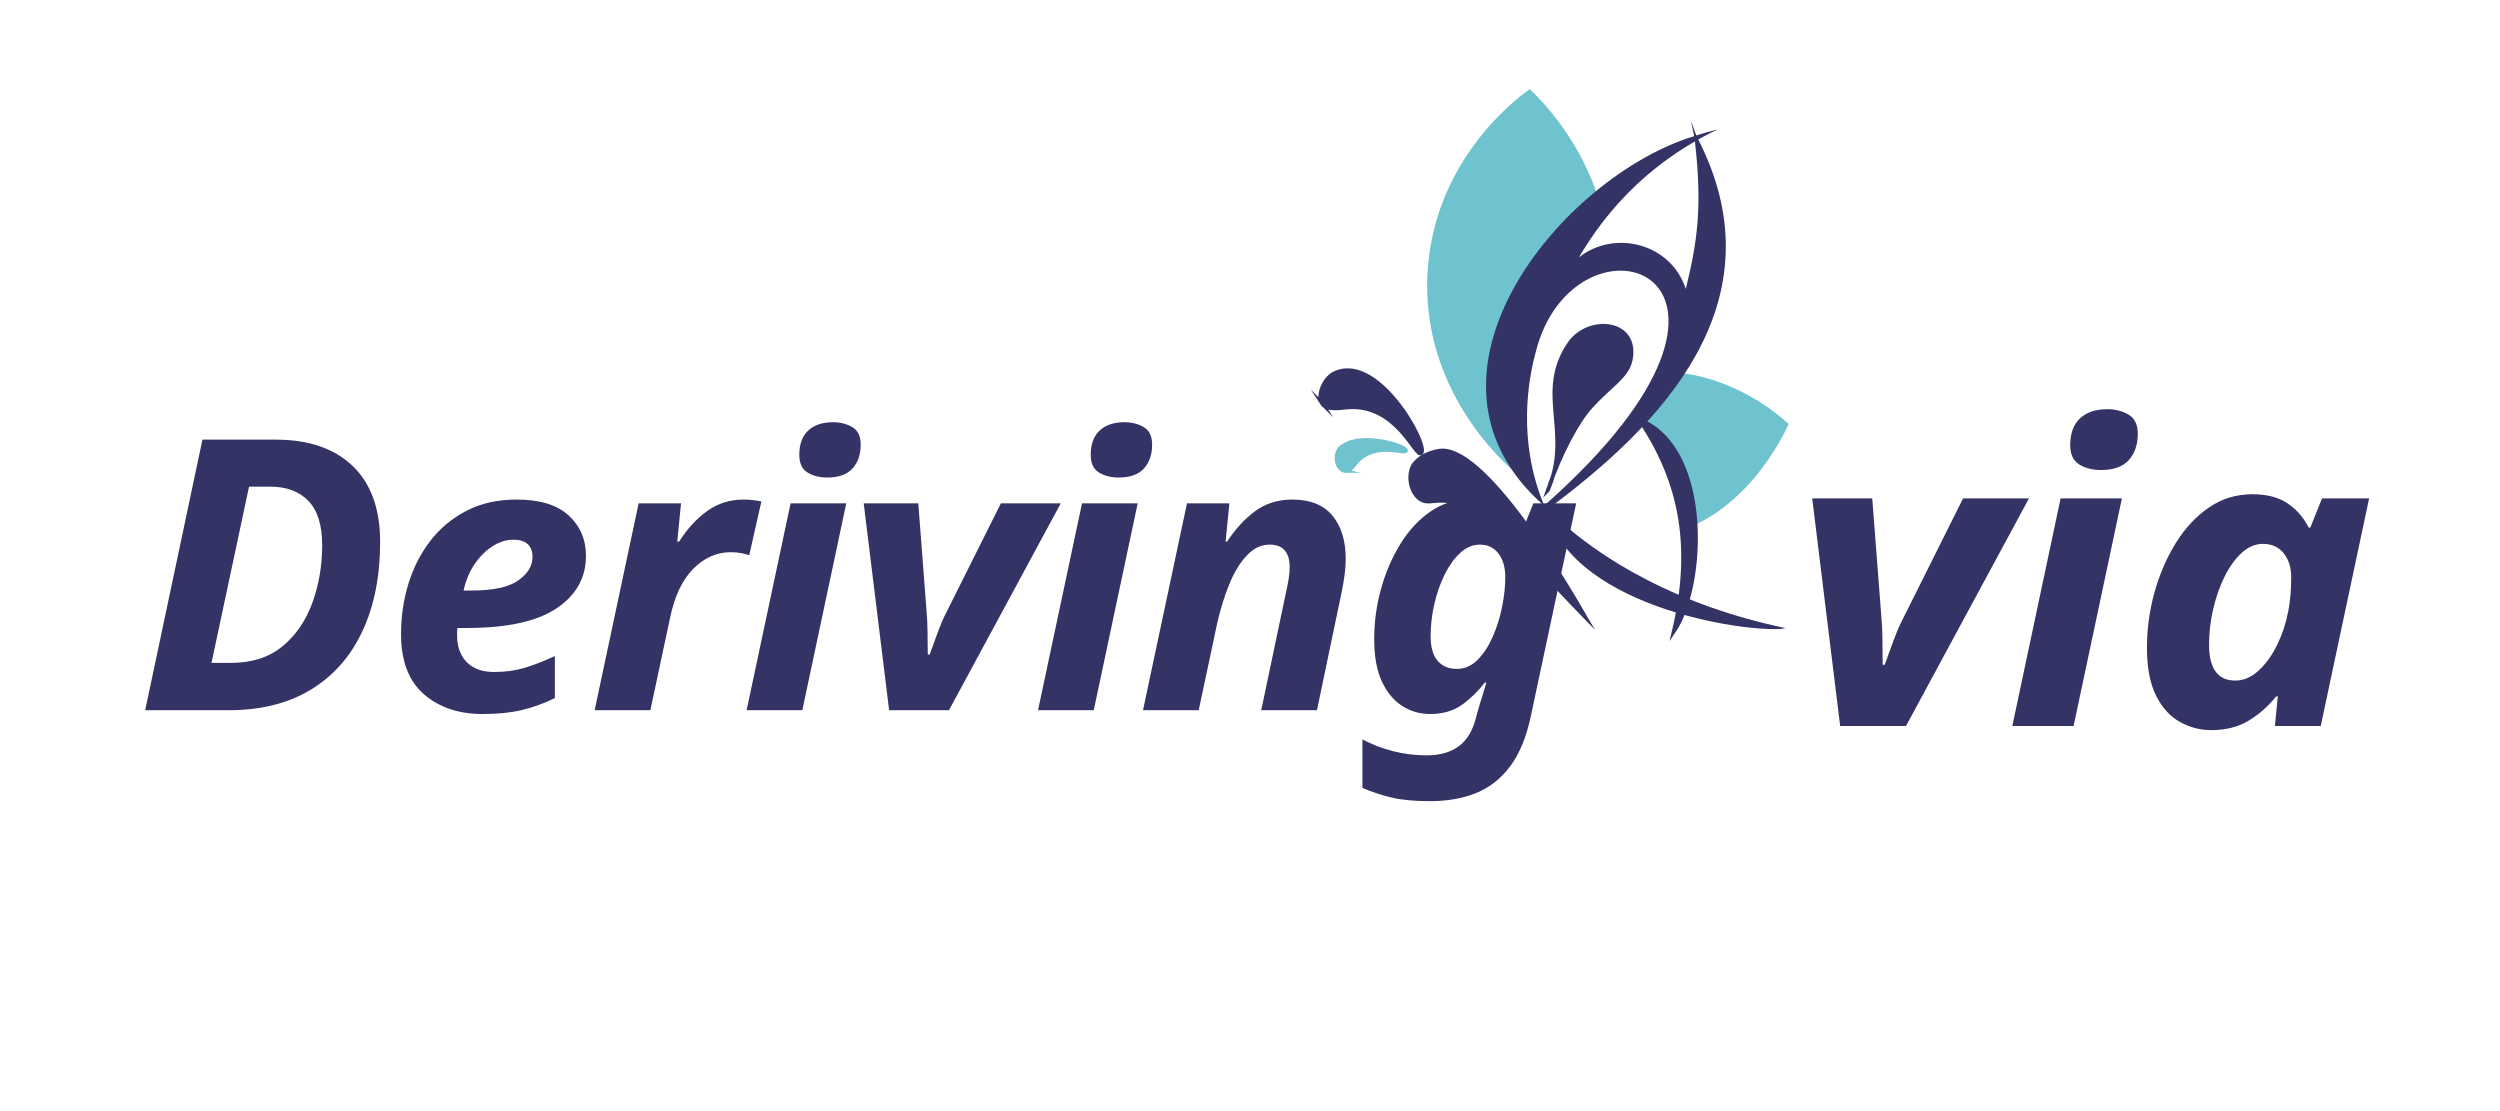
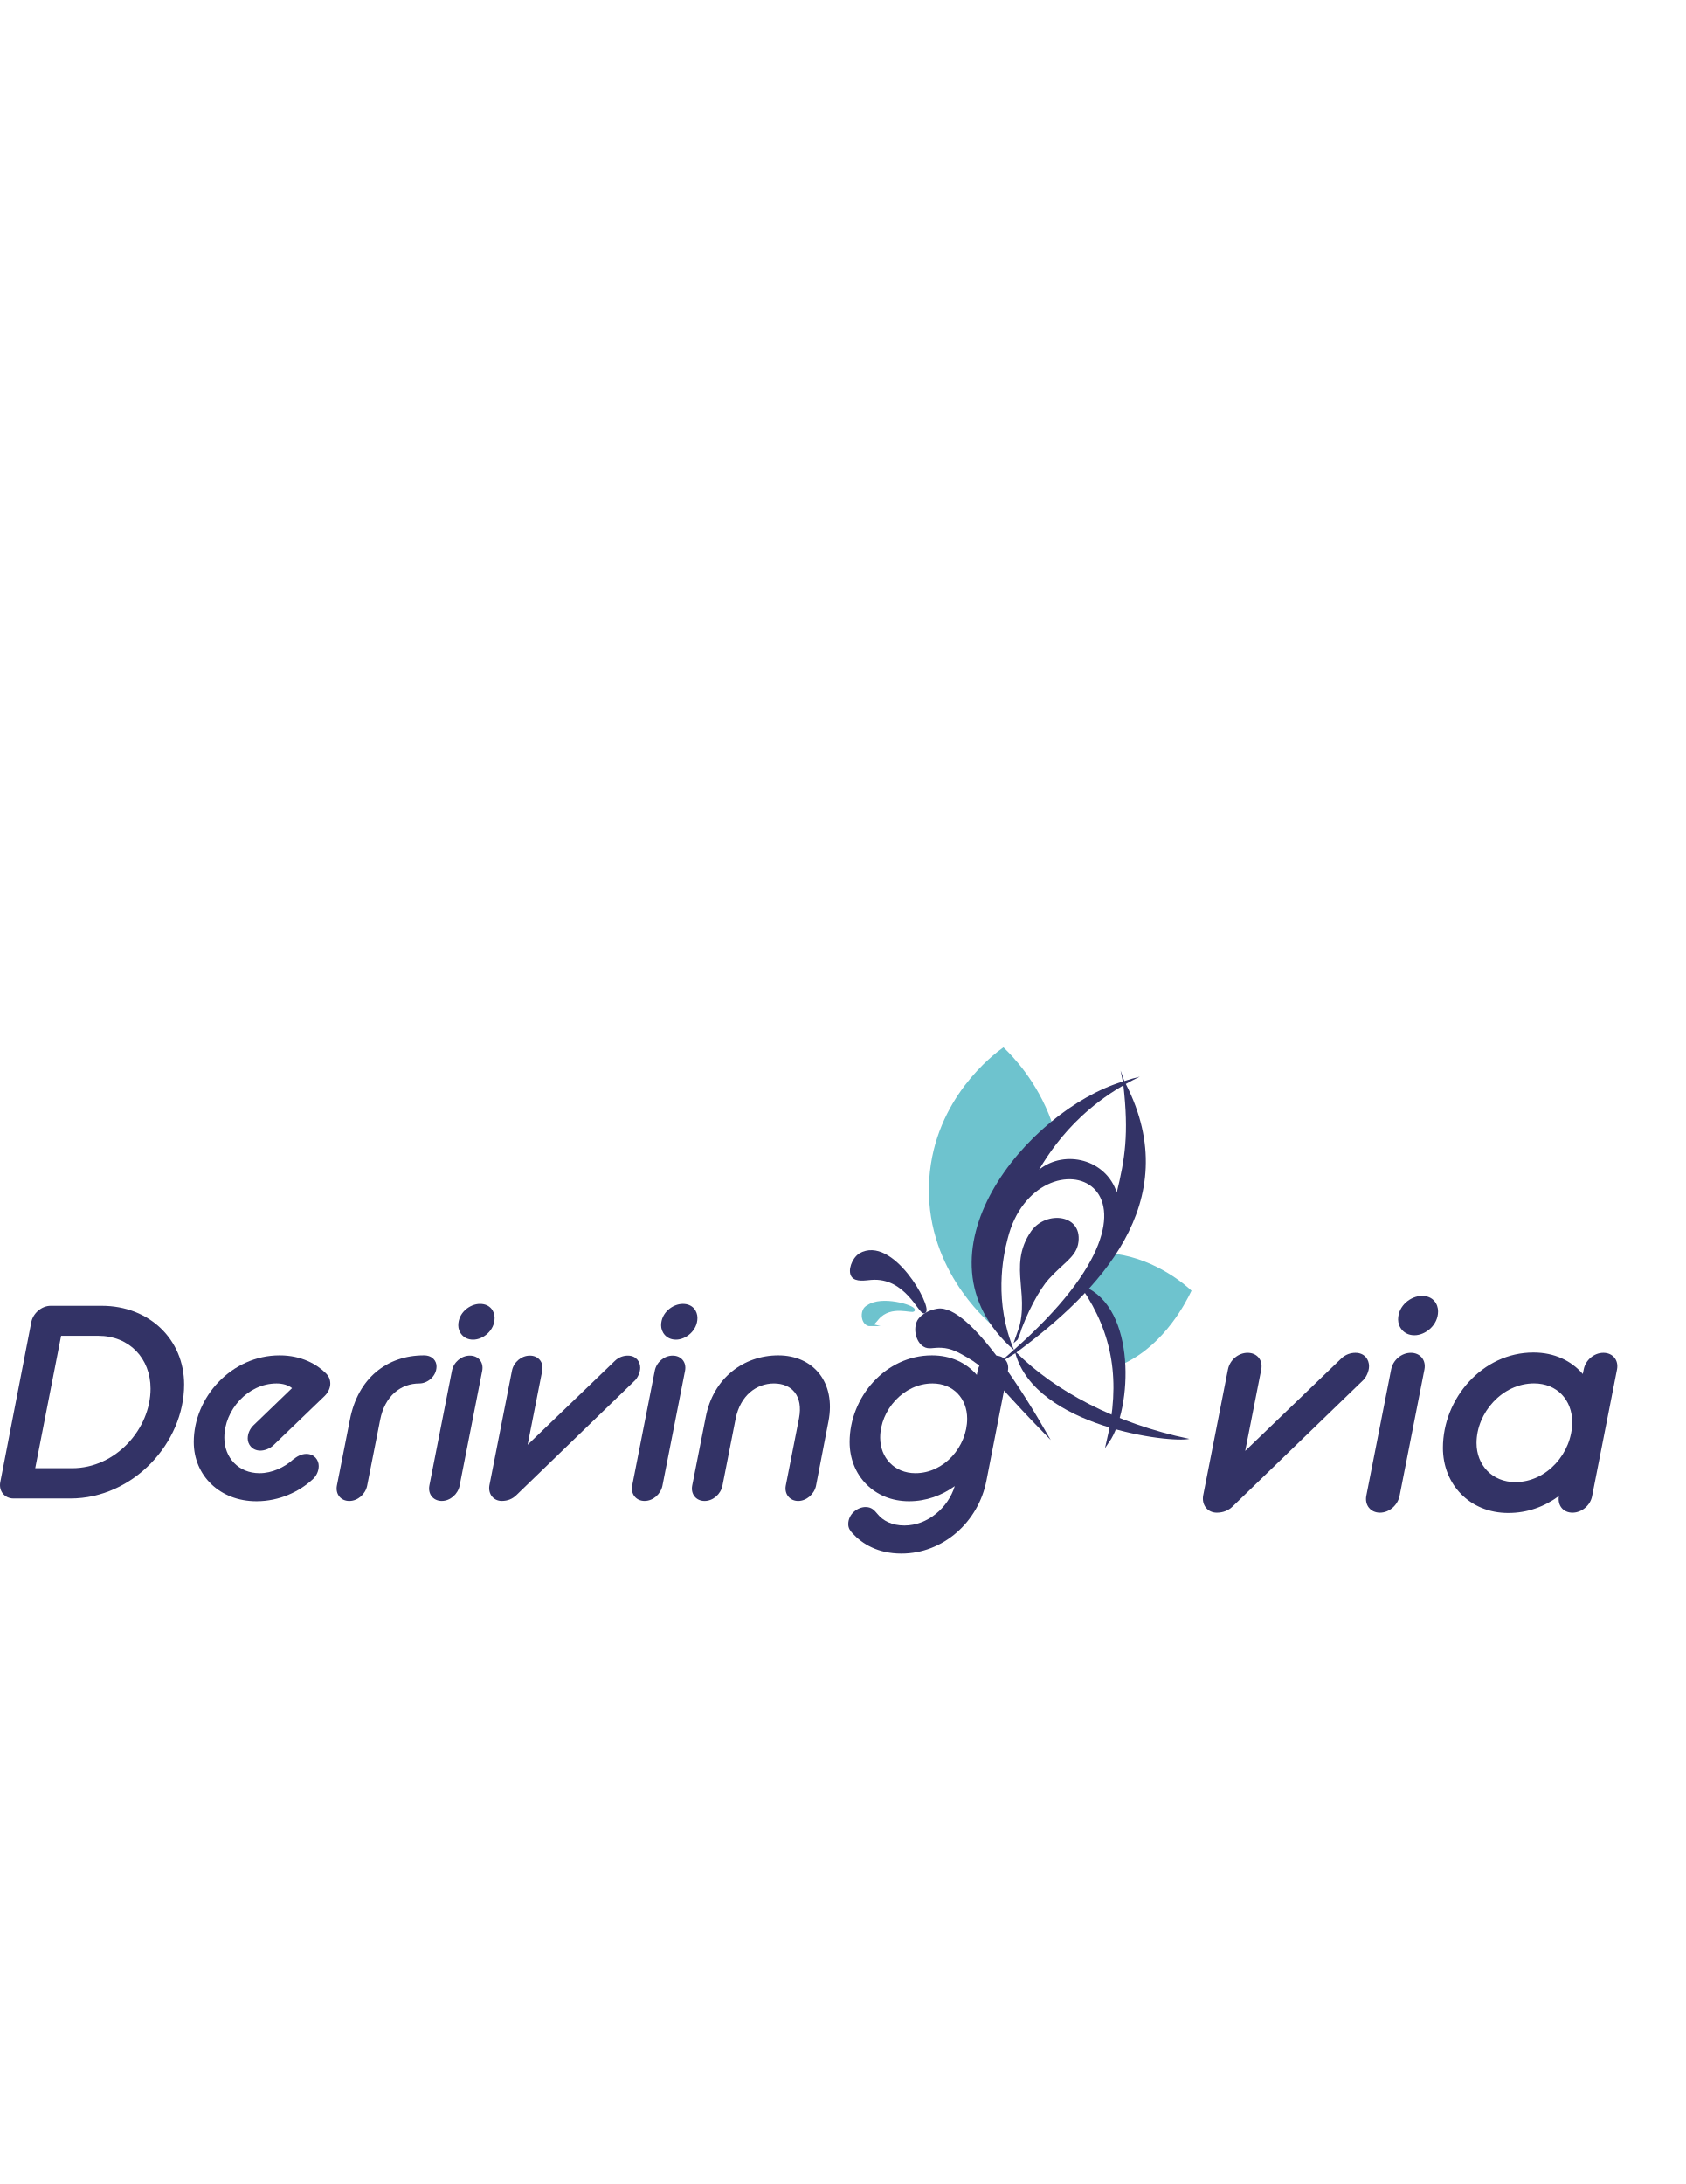
- <svg xmlns="http://www.w3.org/2000/svg" viewBox="0 0 659.72 292.97">
+ <svg xmlns="http://www.w3.org/2000/svg" viewBox="0 0 612.34 793.47">
  <defs>
    <style>
      .cls-1 {
        fill: none;
      }

      .cls-2 {
-         font-size: 110px;
+         stroke: #336;
      }

      .cls-2, .cls-3 {
-         font-family: BCAlphapipeTSB-BoldItalic, 'BC Alphapipe';
-         font-style: italic;
-         font-weight: 700;
-       }
- 
-       .cls-2, .cls-3, .cls-4, .cls-5 {
        fill: #336;
      }

-       .cls-3 {
-         font-size: 100px;
-         letter-spacing: -.02em;
+       .cls-2, .cls-4 {
+         stroke-miterlimit: 10;
      }

      .cls-4 {
-         stroke: #336;
-       }
- 
-       .cls-4, .cls-6 {
-         stroke-miterlimit: 10;
-       }
- 
-       .cls-6 {
        fill: #6ec3ce;
        stroke: #6ec3ce;
      }
    </style>
  </defs>
  <g id="_レイヤー_5のコピー_2" data-name="レイヤー 5のコピー 2">
-     <path class="cls-6" d="m471.41,112.03c-1.64,3.37-9.18,18.68-23.78,25.74-.11-1.46-.32-2.7-.72-4.51-.41-2.72-1.03-5.38-1.88-7.86-.18-.64-.4-1.21-.65-1.75-2.07-5.17-5.25-9.45-9.77-11.94,3.16-3.62,6.28-7.58,9.24-11.87.18-.27.36-.53.54-.8,14.89,2.1,25.3,11.41,27.02,12.99Z" />
+     <path class="cls-4" d="m432.29,469.03c-1.64,3.37-9.18,18.68-23.78,25.74-.11-1.46-.32-2.7-.72-4.51-.41-2.72-1.03-5.38-1.88-7.86-.18-.64-.4-1.21-.65-1.75-2.07-5.17-5.25-9.45-9.77-11.94,3.16-3.62,6.28-7.58,9.24-11.87.18-.27.36-.53.54-.8,14.89,2.1,25.3,11.41,27.02,12.99Z" />
  </g>
  <g id="_レイヤー_5のコピー" data-name="レイヤー 5のコピー">
-     <path class="cls-4" d="m441.68,166.68c8.27-12.02,9.87-48.33-9.04-55.91,11.33,16.74,14.22,34.12,9.04,55.91Z" />
+     <path class="cls-2" d="m402.56,523.68c8.27-12.02,9.87-48.33-9.04-55.91,11.33,16.74,14.22,34.12,9.04,55.91Z" />
    <g>
-       <path class="cls-4" d="m348.87,106.49c-1.19-1.85.1-5.86,2.67-7.67,11.67-6.75,25.79,19.06,23.49,20.8-1.55,1.12-6.5-13.17-19.43-12.11-2.07.17-5.54.83-6.74-1.03Z" />
-       <path class="cls-6" d="m354.81,124.27c-2.63-.63-2.83-5.56-.37-6.6,4.94-3.62,16.77-.01,16.58,1.26-.16,1.06-8.22-2.56-13.04,3.04-.77.9-1.9,2.54-3.18,2.3Z" />
-       <path class="cls-4" d="m374.84,131.77c-2.46-1.58-3.48-5.9-2-8.8,0,0,1.56-3.06,6.8-4,11.61-2.09,33.08,34.1,38.8,44-5.53-5.68-9.88-10.39-12.8-13.6-5.86-6.45-9.08-10.32-14.8-13.6-3.36-1.93-5.92-3.4-9.6-3.6-3.17-.18-4.65.73-6.4-.4Z" />
-       <path class="cls-6" d="m395.04,95.95c.85-13.63,11.56-30.66,21.35-41.07,1.44-1.53,2.89-2.95,4.32-4.27-5.24-14.64-14.36-23.84-17.07-26.45-2.94,2.11-24.47,18.11-26.4,47.2-2.08,31.38,20.46,50.85,22.8,52.8.5-.43,1.66-1.42,3.19-2.95-5.79-8.42-8.69-17.13-8.19-25.26Z" />
+       <path class="cls-2" d="m309.75,463.49c-1.19-1.85.1-5.86,2.67-7.67,11.67-6.75,25.79,19.06,23.49,20.8-1.55,1.12-6.5-13.17-19.43-12.11-2.07.17-5.54.83-6.74-1.03Z" />
+       <path class="cls-4" d="m315.69,481.27c-2.63-.63-2.83-5.56-.37-6.6,4.94-3.62,16.77-.01,16.58,1.26-.16,1.06-8.22-2.56-13.04,3.04-.77.9-1.9,2.54-3.18,2.3Z" />
+       <path class="cls-2" d="m335.72,488.77c-2.46-1.58-3.48-5.9-2-8.8,0,0,1.56-3.06,6.8-4,11.61-2.09,33.08,34.1,38.8,44-5.53-5.68-9.88-10.39-12.8-13.6-5.86-6.45-9.08-10.32-14.8-13.6-3.36-1.93-5.92-3.4-9.6-3.6-3.17-.18-4.65.73-6.4-.4Z" />
+       <path class="cls-4" d="m355.92,452.95c.85-13.63,11.56-30.66,21.35-41.07,1.44-1.53,2.89-2.95,4.32-4.27-5.24-14.64-14.36-23.84-17.07-26.45-2.94,2.11-24.47,18.11-26.4,47.2-2.08,31.38,20.46,50.85,22.8,52.8.5-.43,1.66-1.42,3.19-2.95-5.79-8.42-8.69-17.13-8.19-25.26Z" />
      <g>
-         <path class="cls-1" d="m430.56,64.1c7.26.94,12.08,6.48,14.29,12.15.65-2.44,1.04-4.2,1.17-4.79,1.75-8.11,3.17-19.8,1.25-34.14-6.74,3.9-11.76,8.01-15.23,11.25-7,6.53-11.85,13.35-15.4,19.37,3.15-2.12,8.16-4.57,13.92-3.83Z" />
-         <path class="cls-1" d="m422.19,118.71c2.55-2.79,3.84-4.18,4.97-5.6,5.82-7.24,9.71-14.68,12.37-21.04,1.11-4.39,1.98-10.45-1.51-15.46-.9-1.3-4.04-4.17-8-4.98-1.14-.23-3.81-1.26-9.27,1.24-6.36,2.92-9.86,7.67-11.83,10.12-1.51,3.26-2.66,6.16-3.68,9.97-1.85,6.88-4.97,23.13,2.26,40.45,3.29-3,8.36-7.79,14.69-14.71Z" />
-         <path class="cls-5" d="m408.38,134.38c29.51-21.82,61.79-54.37,39.77-97.57,1.6-.9,3.3-1.79,5.09-2.65-1.66.4-3.54.92-5.61,1.58-.29-.59-1.12-3.26-1.39-3.78.1.62.74,3.35.83,3.97-34.72,10.51-78.68,63.31-39.61,97.52-5.67,4.96-5.65,5.1.56,1.17,7.36,26.86,56.52,32.78,63.22,31.14-27.17-5.65-48.98-17.57-62.86-31.39Zm23.66-85.81c3.47-3.23,8.48-7.35,15.23-11.25,2.02,17.68.56,26.74-2.41,38.93-3.88-11.99-18.76-15.81-28.21-8.32,3.55-6.02,8.4-12.83,15.4-19.37Zm-26.8,44.4c10.21-40.96,72.15-21.34,2.26,40.45-7.23-17.32-4.11-33.57-2.26-40.45Z" />
+         <path class="cls-1" d="m391.44,421.1c7.26.94,12.08,6.48,14.29,12.15.65-2.44,1.04-4.2,1.17-4.79,1.75-8.11,3.17-19.8,1.25-34.14-6.74,3.9-11.76,8.01-15.23,11.25-7,6.53-11.85,13.35-15.4,19.37,3.15-2.12,8.16-4.57,13.92-3.83Z" />
+         <path class="cls-1" d="m383.07,475.71c2.55-2.79,3.84-4.18,4.97-5.6,5.82-7.24,9.71-14.68,12.37-21.04,1.11-4.39,1.98-10.45-1.51-15.46-.9-1.3-4.04-4.17-8-4.98-1.14-.23-3.81-1.26-9.27,1.24-6.36,2.92-9.86,7.67-11.83,10.12-1.51,3.26-2.66,6.16-3.68,9.97-1.85,6.88-4.97,23.13,2.26,40.45,3.29-3,8.36-7.79,14.69-14.71Z" />
+         <path class="cls-3" d="m369.26,491.38c29.51-21.82,61.79-54.37,39.77-97.57,1.6-.9,3.3-1.79,5.09-2.65-1.66.4-3.54.92-5.61,1.58-.29-.59-1.12-3.26-1.39-3.78.1.62.74,3.35.83,3.97-34.72,10.51-78.68,63.31-39.61,97.52-5.67,4.96-5.65,5.1.56,1.17,7.36,26.86,56.52,32.78,63.22,31.14-27.17-5.65-48.98-17.57-62.86-31.39Zm23.66-85.81c3.47-3.23,8.48-7.35,15.23-11.25,2.02,17.68.56,26.74-2.41,38.93-3.88-11.99-18.76-15.81-28.21-8.32,3.55-6.02,8.4-12.83,15.4-19.37Zm-26.8,44.4c10.21-40.96,72.15-21.34,2.26,40.45-7.23-17.32-4.11-33.57-2.26-40.45Z" />
      </g>
-       <path class="cls-4" d="m408.44,129.37c6.69-15.12-3.22-25.84,5.76-38.82,5.17-7.27,18.3-5.95,16.09,4.55-1.06,4.48-5.36,6.59-10.42,12.18-3.62,4-8.13,12.35-11.44,22.1Z" />
+       <path class="cls-2" d="m369.32,486.37c6.69-15.12-3.22-25.84,5.76-38.82,5.17-7.27,18.3-5.95,16.09,4.55-1.06,4.48-5.36,6.59-10.42,12.18-3.62,4-8.13,12.35-11.44,22.1Z" />
    </g>
  </g>
  <g id="Text">
-     <text class="cls-3" transform="translate(35.72 187.42)">
-       <tspan x="0" y="0">Deriving</tspan>
-     </text>
-     <text class="cls-2" transform="translate(472.72 191.58)">
-       <tspan x="0" y="0">via</tspan>
-     </text>
+     <g>
+       <path class="cls-3" d="m11.4,480.21c.7-3.2,3.8-5.8,7-5.8h18.6c17.2,0,29.9,12.2,29.9,28.6,0,21.2-18.5,41.4-41.3,41.4H4.9c-3.2,0-5.4-2.7-4.8-5.9l11.3-58.3Zm14.8,53.2c15.9,0,28.5-14.3,28.5-28.9,0-11-7.7-19.2-19-19.2h-13.5l-9.4,48.1h13.4Z" />
+       <path class="cls-3" d="m70.4,523.92c0-16.3,13.7-31.5,31.2-31.5,8,0,13.6,3.3,16.8,6.5,1.1,1.1,1.6,2.3,1.6,3.8,0,1.3-.6,3-2,4.4l-18.7,18c-1.3,1.2-3.2,1.9-4.7,1.9-3,0-4.6-2.3-4.6-4.4,0-1.8.8-3.5,2-4.7l14.1-13.6c-1.3-1.1-3.4-1.7-5.6-1.7-10.5,0-19,9.7-19,19.7,0,7.3,5.2,12.9,12.8,12.9,4.5,0,9-2.1,12.1-4.9,1.5-1.2,3.1-2.1,4.9-2.1,3,0,4.5,2.3,4.5,4.4,0,1.9-.9,3.8-2.5,5.1-4.5,4.1-11.7,7.7-20.1,7.7-13.4,0-22.8-9.4-22.8-21.5Z" />
+       <path class="cls-3" d="m127.1,515.92c2.9-15.3,13.6-23.5,26.9-23.5,3.2,0,4.6,2.1,4.6,4,0,3.7-3.4,6.2-6.2,6.2-6.8,0-12.6,4.5-14.3,13.3l-4.7,23.8c-.6,3.1-3.4,5.6-6.5,5.6s-5.1-2.5-4.5-5.6l4.7-23.8Z" />
+       <path class="cls-3" d="m164.2,498.01c.6-3.1,3.4-5.5,6.5-5.5s5.1,2.4,4.5,5.5l-8.2,41.7c-.6,3.1-3.4,5.6-6.5,5.6s-5.1-2.5-4.5-5.6l8.2-41.7Zm2.3-16.5c0-4.6,4.2-7.8,7.9-7.8s5.3,2.7,5.3,5.1c0,4.6-4.2,7.9-7.8,7.9s-5.4-2.8-5.4-5.2Z" />
+       <path class="cls-3" d="m186,498.01c.6-3.1,3.4-5.5,6.5-5.5s5.1,2.4,4.5,5.5l-5.3,26.9,31.6-30.4c1.5-1.5,3.3-2,4.8-2,3.1,0,4.5,2.3,4.5,4.4,0,1.8-1,3.7-1.9,4.6l-43,41.6c-1.5,1.5-3.3,2.2-5.4,2.2-3,0-5-2.5-4.5-5.6l8.2-41.7Z" />
+       <path class="cls-3" d="m237.89,498.01c.6-3.1,3.4-5.5,6.5-5.5s5.1,2.4,4.5,5.5l-8.2,41.7c-.6,3.1-3.4,5.6-6.5,5.6s-5.1-2.5-4.5-5.6l8.2-41.7Zm2.3-16.5c0-4.6,4.2-7.8,7.9-7.8s5.3,2.7,5.3,5.1c0,4.6-4.2,7.9-7.8,7.9s-5.4-2.8-5.4-5.2Z" />
+       <path class="cls-3" d="m256.39,514.92c2.7-14.3,13.8-22.5,26.4-22.5s21,9.7,18.2,24l-4.5,23.3c-.6,3.1-3.5,5.6-6.5,5.6s-5.1-2.5-4.5-5.6l4.8-24.4c1.6-8.3-2.7-12.7-9.1-12.7s-12.2,4.4-13.9,12.7l-4.8,24.4c-.6,3.1-3.4,5.6-6.5,5.6s-5.1-2.5-4.5-5.6l4.9-24.8Z" />
+       <path class="cls-3" d="m308.69,523.92c0-16.3,13-31.5,29.9-31.5,6.9,0,12.5,2.7,16.3,7.1l.3-1.5c.6-3.1,3.4-5.5,6.5-5.5s5.1,2.4,4.5,5.5l-7.8,39.9c-2.9,15-15.7,26.5-30.9,26.5-8.5,0-14.2-3.5-17.7-7.3-.9-1-1.6-1.9-1.6-3.4,0-3.7,3.4-6.2,6.3-6.2,2.2,0,3.2,1.2,4.3,2.5,2,2.5,5.3,4.2,9.8,4.2,8.4,0,15.9-6.4,18.3-14.3-4.7,3.4-10.4,5.5-16.6,5.5-12.8,0-21.6-9.5-21.6-21.5Zm42.7-8.5c0-7.3-5-12.8-12.6-12.8-10.5,0-19,9.7-19,19.7,0,7.3,5.2,12.9,12.8,12.9,10.5,0,18.8-9.7,18.8-19.8Z" />
+     </g>
+     <g>
+       <path class="cls-3" d="m446.14,497.54c.66-3.41,3.74-6.05,7.15-6.05s5.61,2.64,4.95,6.05l-5.83,29.59,34.76-33.44c1.65-1.65,3.63-2.2,5.28-2.2,3.41,0,4.95,2.53,4.95,4.84,0,1.98-1.1,4.07-2.09,5.06l-47.3,45.76c-1.65,1.65-3.63,2.42-5.94,2.42-3.3,0-5.5-2.75-4.95-6.16l9.02-45.87Z" />
+       <path class="cls-3" d="m505.43,497.54c.66-3.41,3.74-6.05,7.15-6.05s5.61,2.64,4.95,6.05l-9.02,45.87c-.66,3.41-3.74,6.16-7.15,6.16s-5.61-2.75-4.95-6.16l9.02-45.87Zm2.53-18.15c0-5.06,4.62-8.58,8.69-8.58s5.83,2.97,5.83,5.61c0,5.06-4.62,8.69-8.58,8.69s-5.94-3.08-5.94-5.72Z" />
+       <path class="cls-3" d="m524.24,526.03c0-17.93,14.3-34.65,32.89-34.65,7.59,0,13.75,2.97,17.93,7.81l.33-1.65c.66-3.41,3.74-6.05,7.15-6.05s5.61,2.64,4.95,6.05l-9.02,45.87c-.55,3.41-3.74,6.16-7.15,6.16s-5.5-2.64-4.95-6.05c-5.17,3.85-11.44,6.16-18.37,6.16-14.08,0-23.76-10.45-23.76-23.65Zm46.97-9.35c0-8.03-5.5-14.08-13.86-14.08-11.55,0-20.9,10.67-20.9,21.67,0,8.03,5.72,14.19,14.08,14.19,11.55,0,20.68-10.67,20.68-21.78Z" />
+     </g>
  </g>
</svg>
